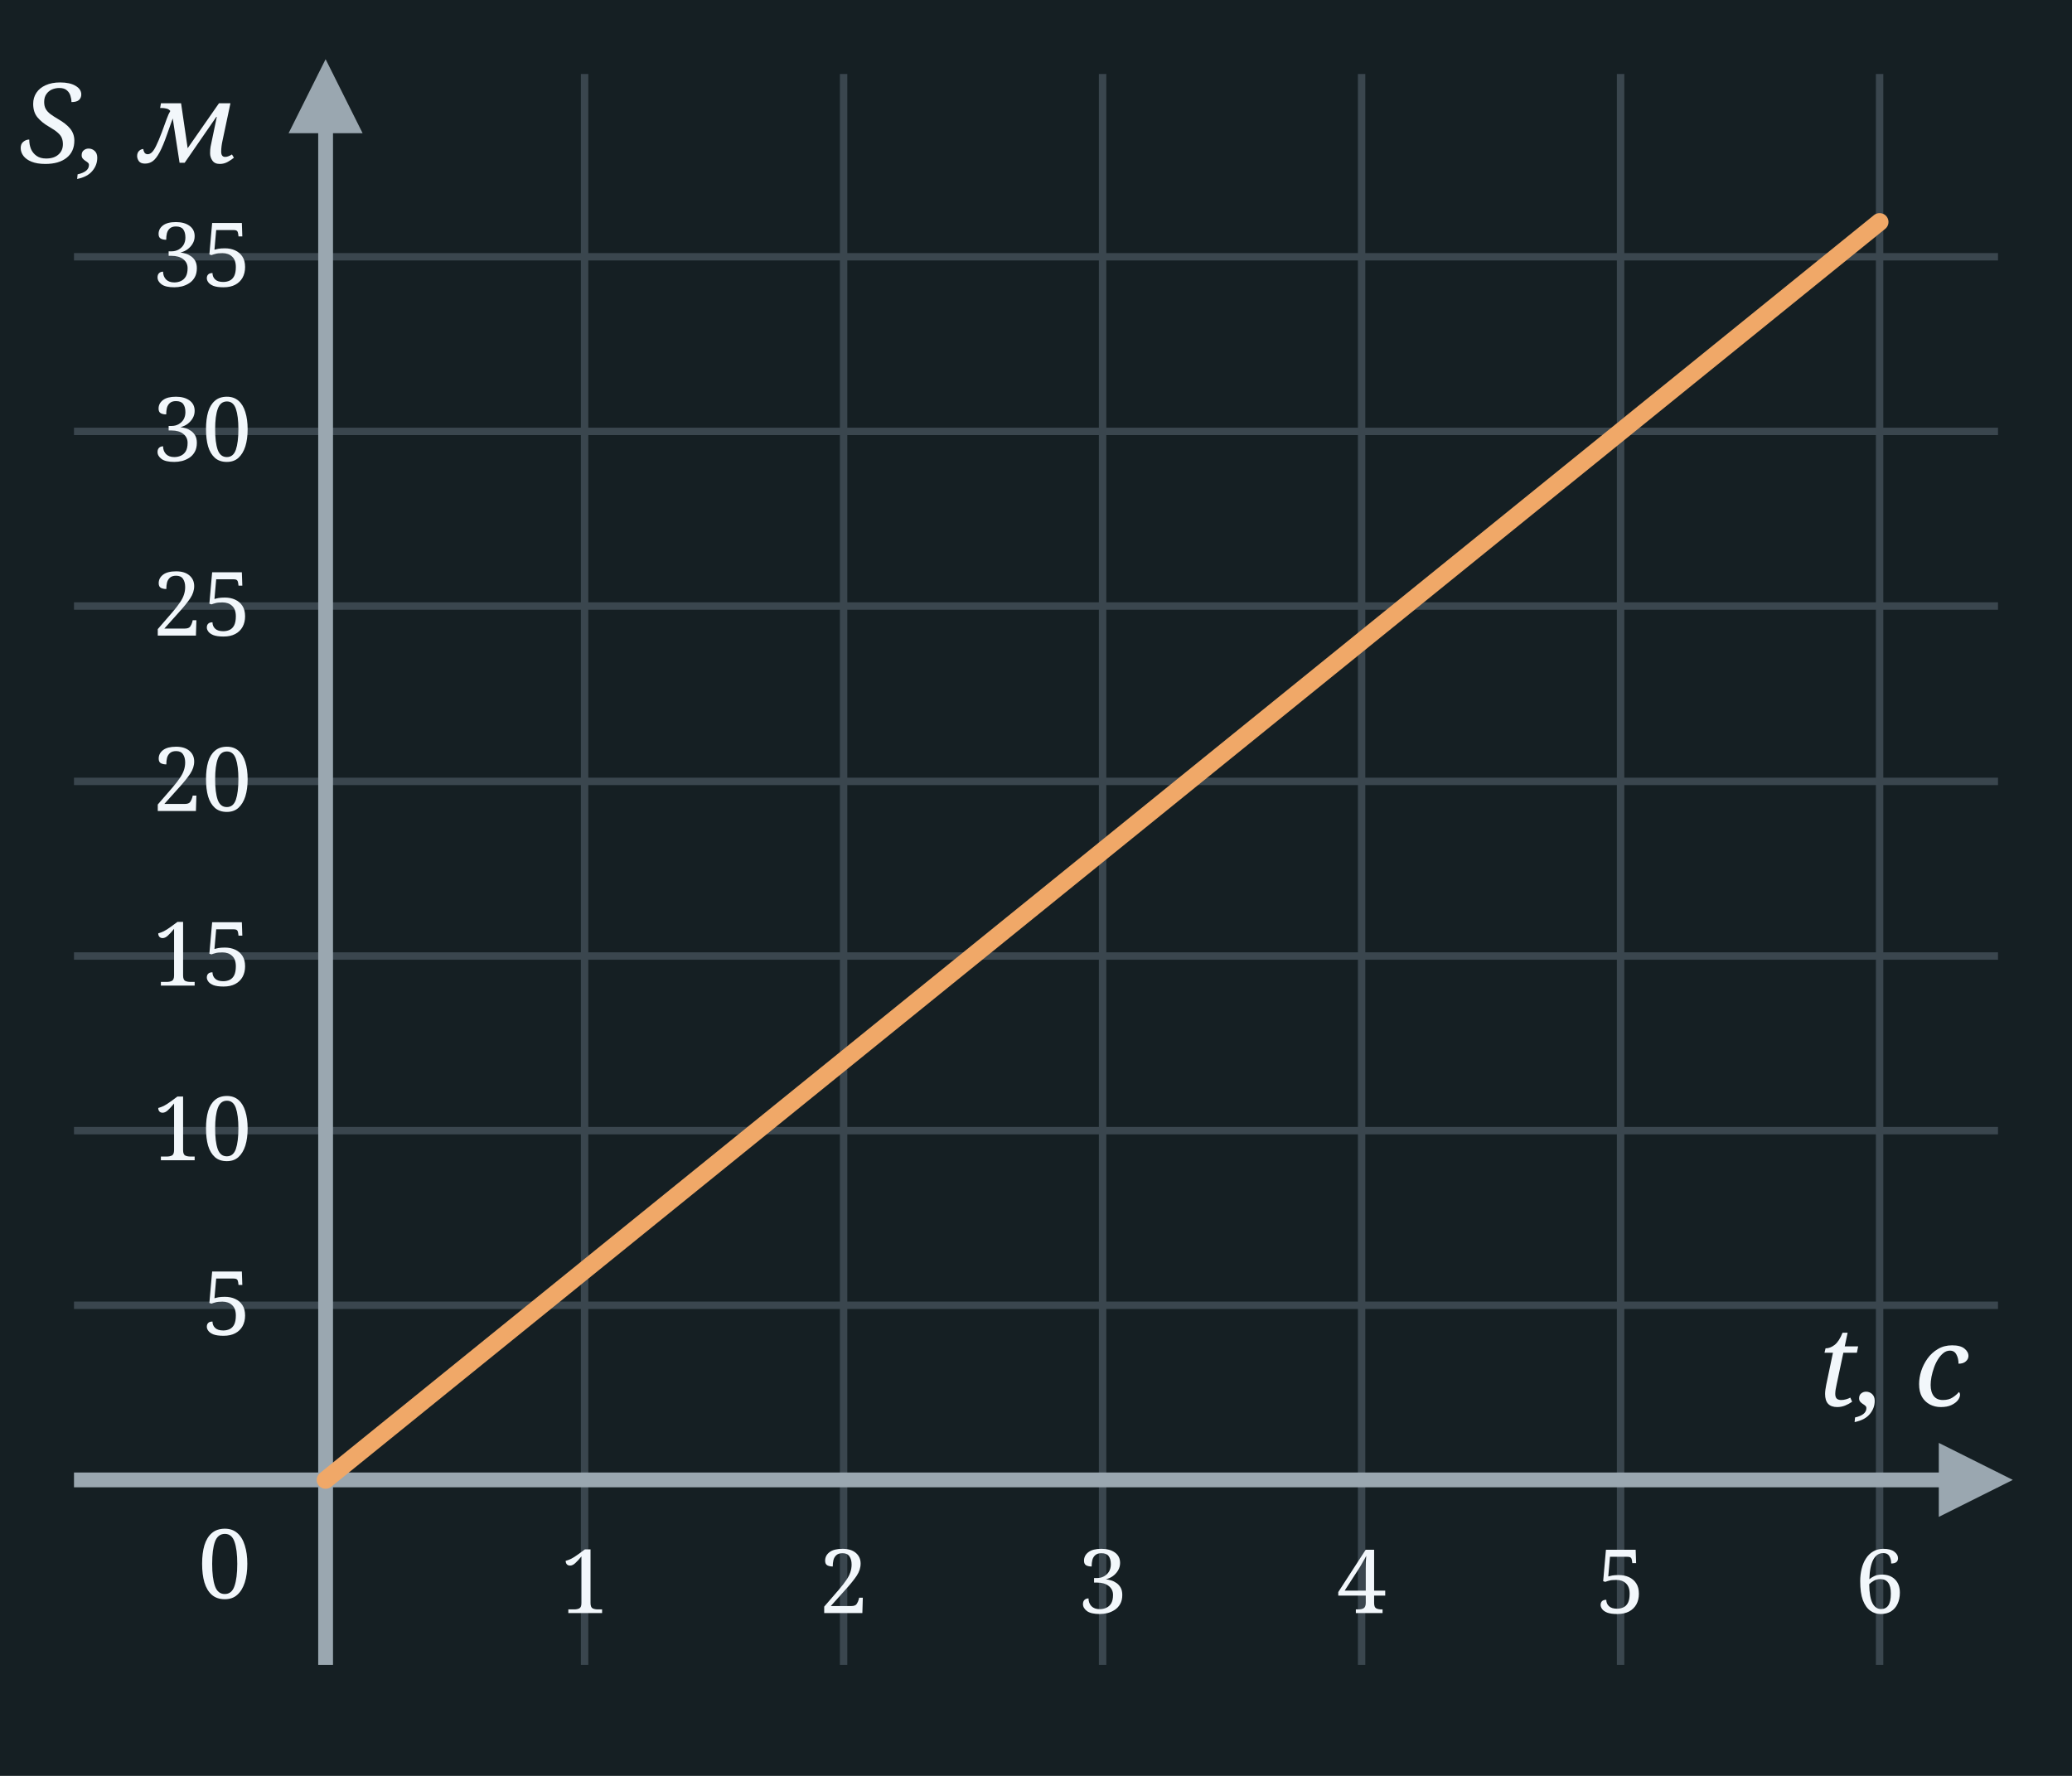
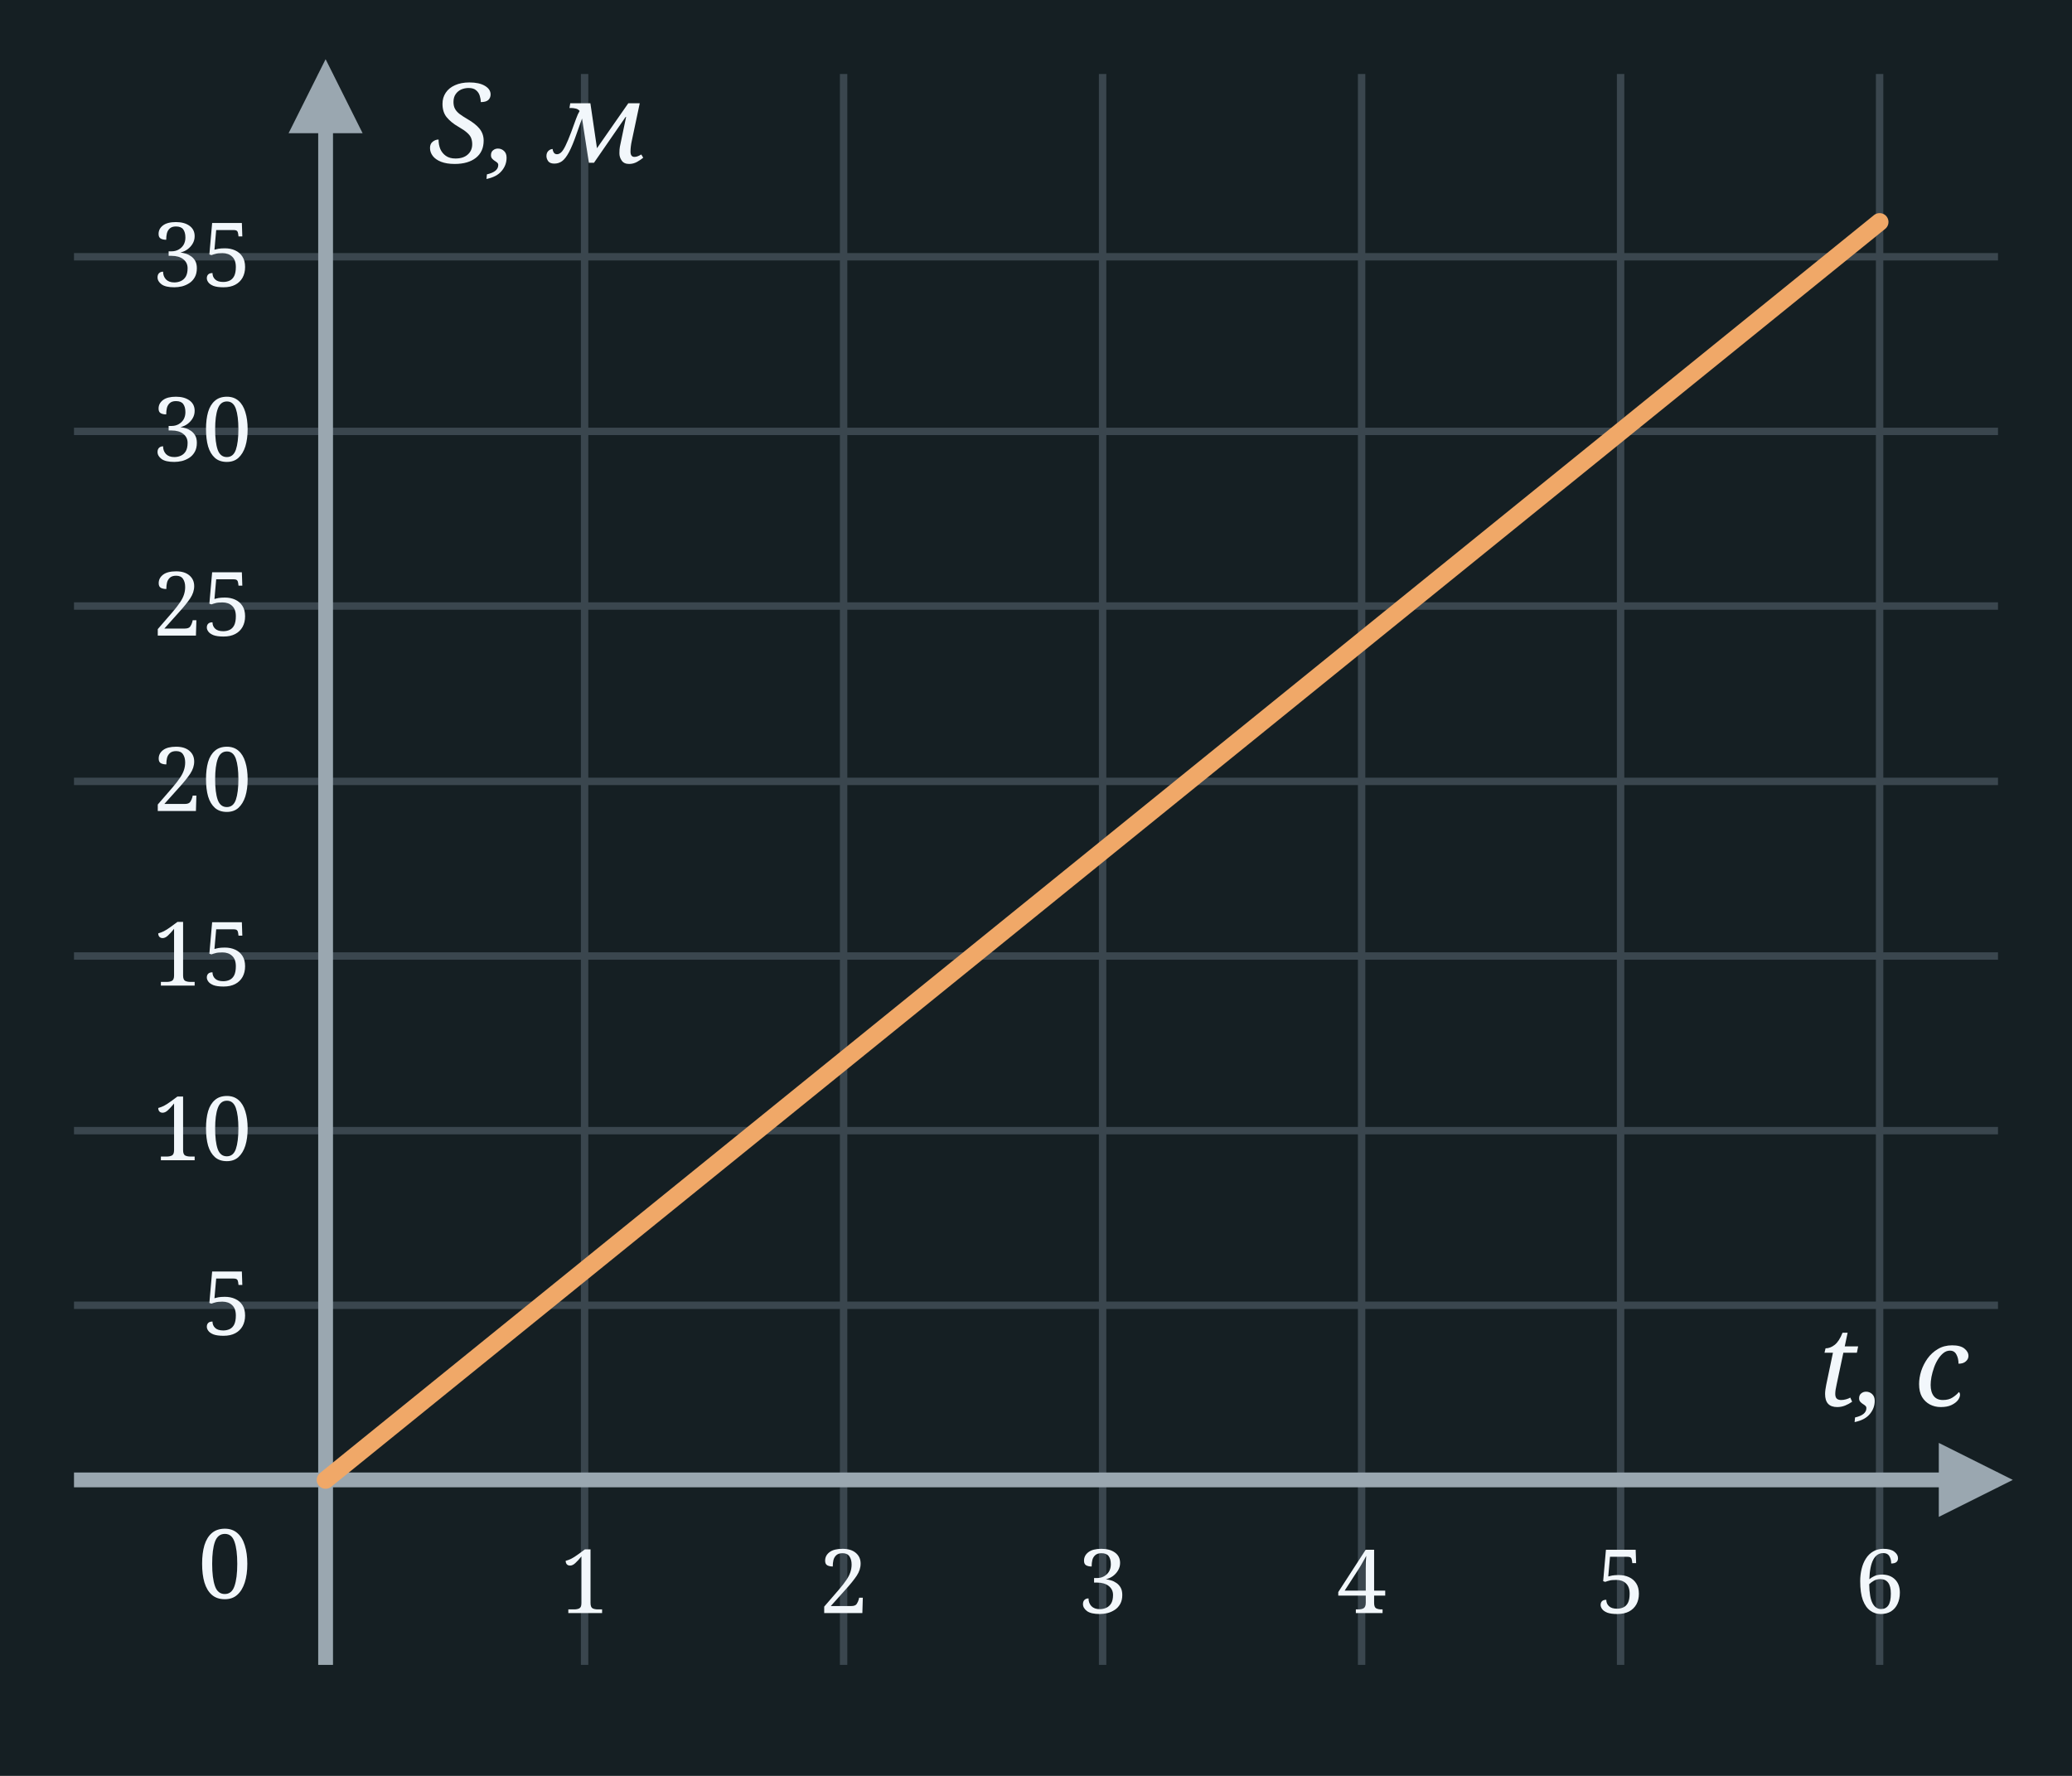
<svg xmlns="http://www.w3.org/2000/svg" width="280" height="240" viewBox="0 0 280 240">
  <rect x="0" y="0" width="280" height="240" fill="#151F23" />
  <line x1="79.0" y1="10" x2="79.0" y2="225" stroke="#3A464E" stroke-width="1" />
  <line x1="114.0" y1="10" x2="114.0" y2="225" stroke="#3A464E" stroke-width="1" />
  <line x1="149.0" y1="10" x2="149.0" y2="225" stroke="#3A464E" stroke-width="1" />
  <line x1="184.0" y1="10" x2="184.0" y2="225" stroke="#3A464E" stroke-width="1" />
  <line x1="219.0" y1="10" x2="219.0" y2="225" stroke="#3A464E" stroke-width="1" />
  <line x1="254.0" y1="10" x2="254.0" y2="225" stroke="#3A464E" stroke-width="1" />
  <line x1="10" y1="176.4" x2="270" y2="176.4" stroke="#3A464E" stroke-width="1" />
  <line x1="10" y1="152.8" x2="270" y2="152.8" stroke="#3A464E" stroke-width="1" />
  <line x1="10" y1="129.2" x2="270" y2="129.2" stroke="#3A464E" stroke-width="1" />
  <line x1="10" y1="105.6" x2="270" y2="105.6" stroke="#3A464E" stroke-width="1" />
  <line x1="10" y1="81.9" x2="270" y2="81.9" stroke="#3A464E" stroke-width="1" />
  <line x1="10" y1="58.3" x2="270" y2="58.3" stroke="#3A464E" stroke-width="1" />
  <line x1="10" y1="34.7" x2="270" y2="34.7" stroke="#3A464E" stroke-width="1" />
  <line x1="44" y1="225" x2="44" y2="10" stroke="#9AA7B0" stroke-width="2" />
  <polygon points="39,18 49,18 44,8" fill="#9AA7B0" />
  <line x1="10" y1="200.0" x2="270" y2="200.0" stroke="#9AA7B0" stroke-width="2" />
  <polygon points="262,195.0 262,205.0 272,200.0" fill="#9AA7B0" />
  <text x="34.0" y="216.0" font-family="Georgia, serif" font-weight="normal" font-size="13" fill="#F2F7FB" text-anchor="end">0</text>
  <text x="266.0" y="190.0" font-family="Georgia, serif" font-style="italic" font-weight="normal" font-size="15" fill="#F2F7FB" text-anchor="end">t, с</text>
-   <text x="32.0" y="22.0" font-family="Georgia, serif" font-style="italic" font-weight="normal" font-size="15" fill="#F2F7FB" text-anchor="end">S, м</text>
+   <text x="58.0" y="22.0" font-family="Georgia, serif" font-style="italic" font-weight="normal" font-size="15" fill="#F2F7FB" text-anchor="start">S, м</text>
  <text x="79.0" y="218.0" font-family="Georgia, serif" font-weight="normal" font-size="12" fill="#F2F7FB" text-anchor="middle">1</text>
  <text x="114.0" y="218.0" font-family="Georgia, serif" font-weight="normal" font-size="12" fill="#F2F7FB" text-anchor="middle">2</text>
  <text x="149.0" y="218.0" font-family="Georgia, serif" font-weight="normal" font-size="12" fill="#F2F7FB" text-anchor="middle">3</text>
  <text x="184.0" y="218.0" font-family="Georgia, serif" font-weight="normal" font-size="12" fill="#F2F7FB" text-anchor="middle">4</text>
  <text x="219.0" y="218.0" font-family="Georgia, serif" font-weight="normal" font-size="12" fill="#F2F7FB" text-anchor="middle">5</text>
  <text x="254.0" y="218.0" font-family="Georgia, serif" font-weight="normal" font-size="12" fill="#F2F7FB" text-anchor="middle">6</text>
  <text x="34.0" y="180.4" font-family="Georgia, serif" font-weight="normal" font-size="12" fill="#F2F7FB" text-anchor="end">5</text>
  <text x="34.0" y="156.8" font-family="Georgia, serif" font-weight="normal" font-size="12" fill="#F2F7FB" text-anchor="end">10</text>
  <text x="34.0" y="133.2" font-family="Georgia, serif" font-weight="normal" font-size="12" fill="#F2F7FB" text-anchor="end">15</text>
  <text x="34.0" y="109.6" font-family="Georgia, serif" font-weight="normal" font-size="12" fill="#F2F7FB" text-anchor="end">20</text>
  <text x="34.0" y="85.9" font-family="Georgia, serif" font-weight="normal" font-size="12" fill="#F2F7FB" text-anchor="end">25</text>
  <text x="34.0" y="62.3" font-family="Georgia, serif" font-weight="normal" font-size="12" fill="#F2F7FB" text-anchor="end">30</text>
  <text x="34.0" y="38.7" font-family="Georgia, serif" font-weight="normal" font-size="12" fill="#F2F7FB" text-anchor="end">35</text>
  <path d="M 44.0,200.0 L 254.0,30.0" fill="none" stroke="#f0a868" stroke-width="2.4" stroke-linecap="round" stroke-linejoin="round" />
</svg>
